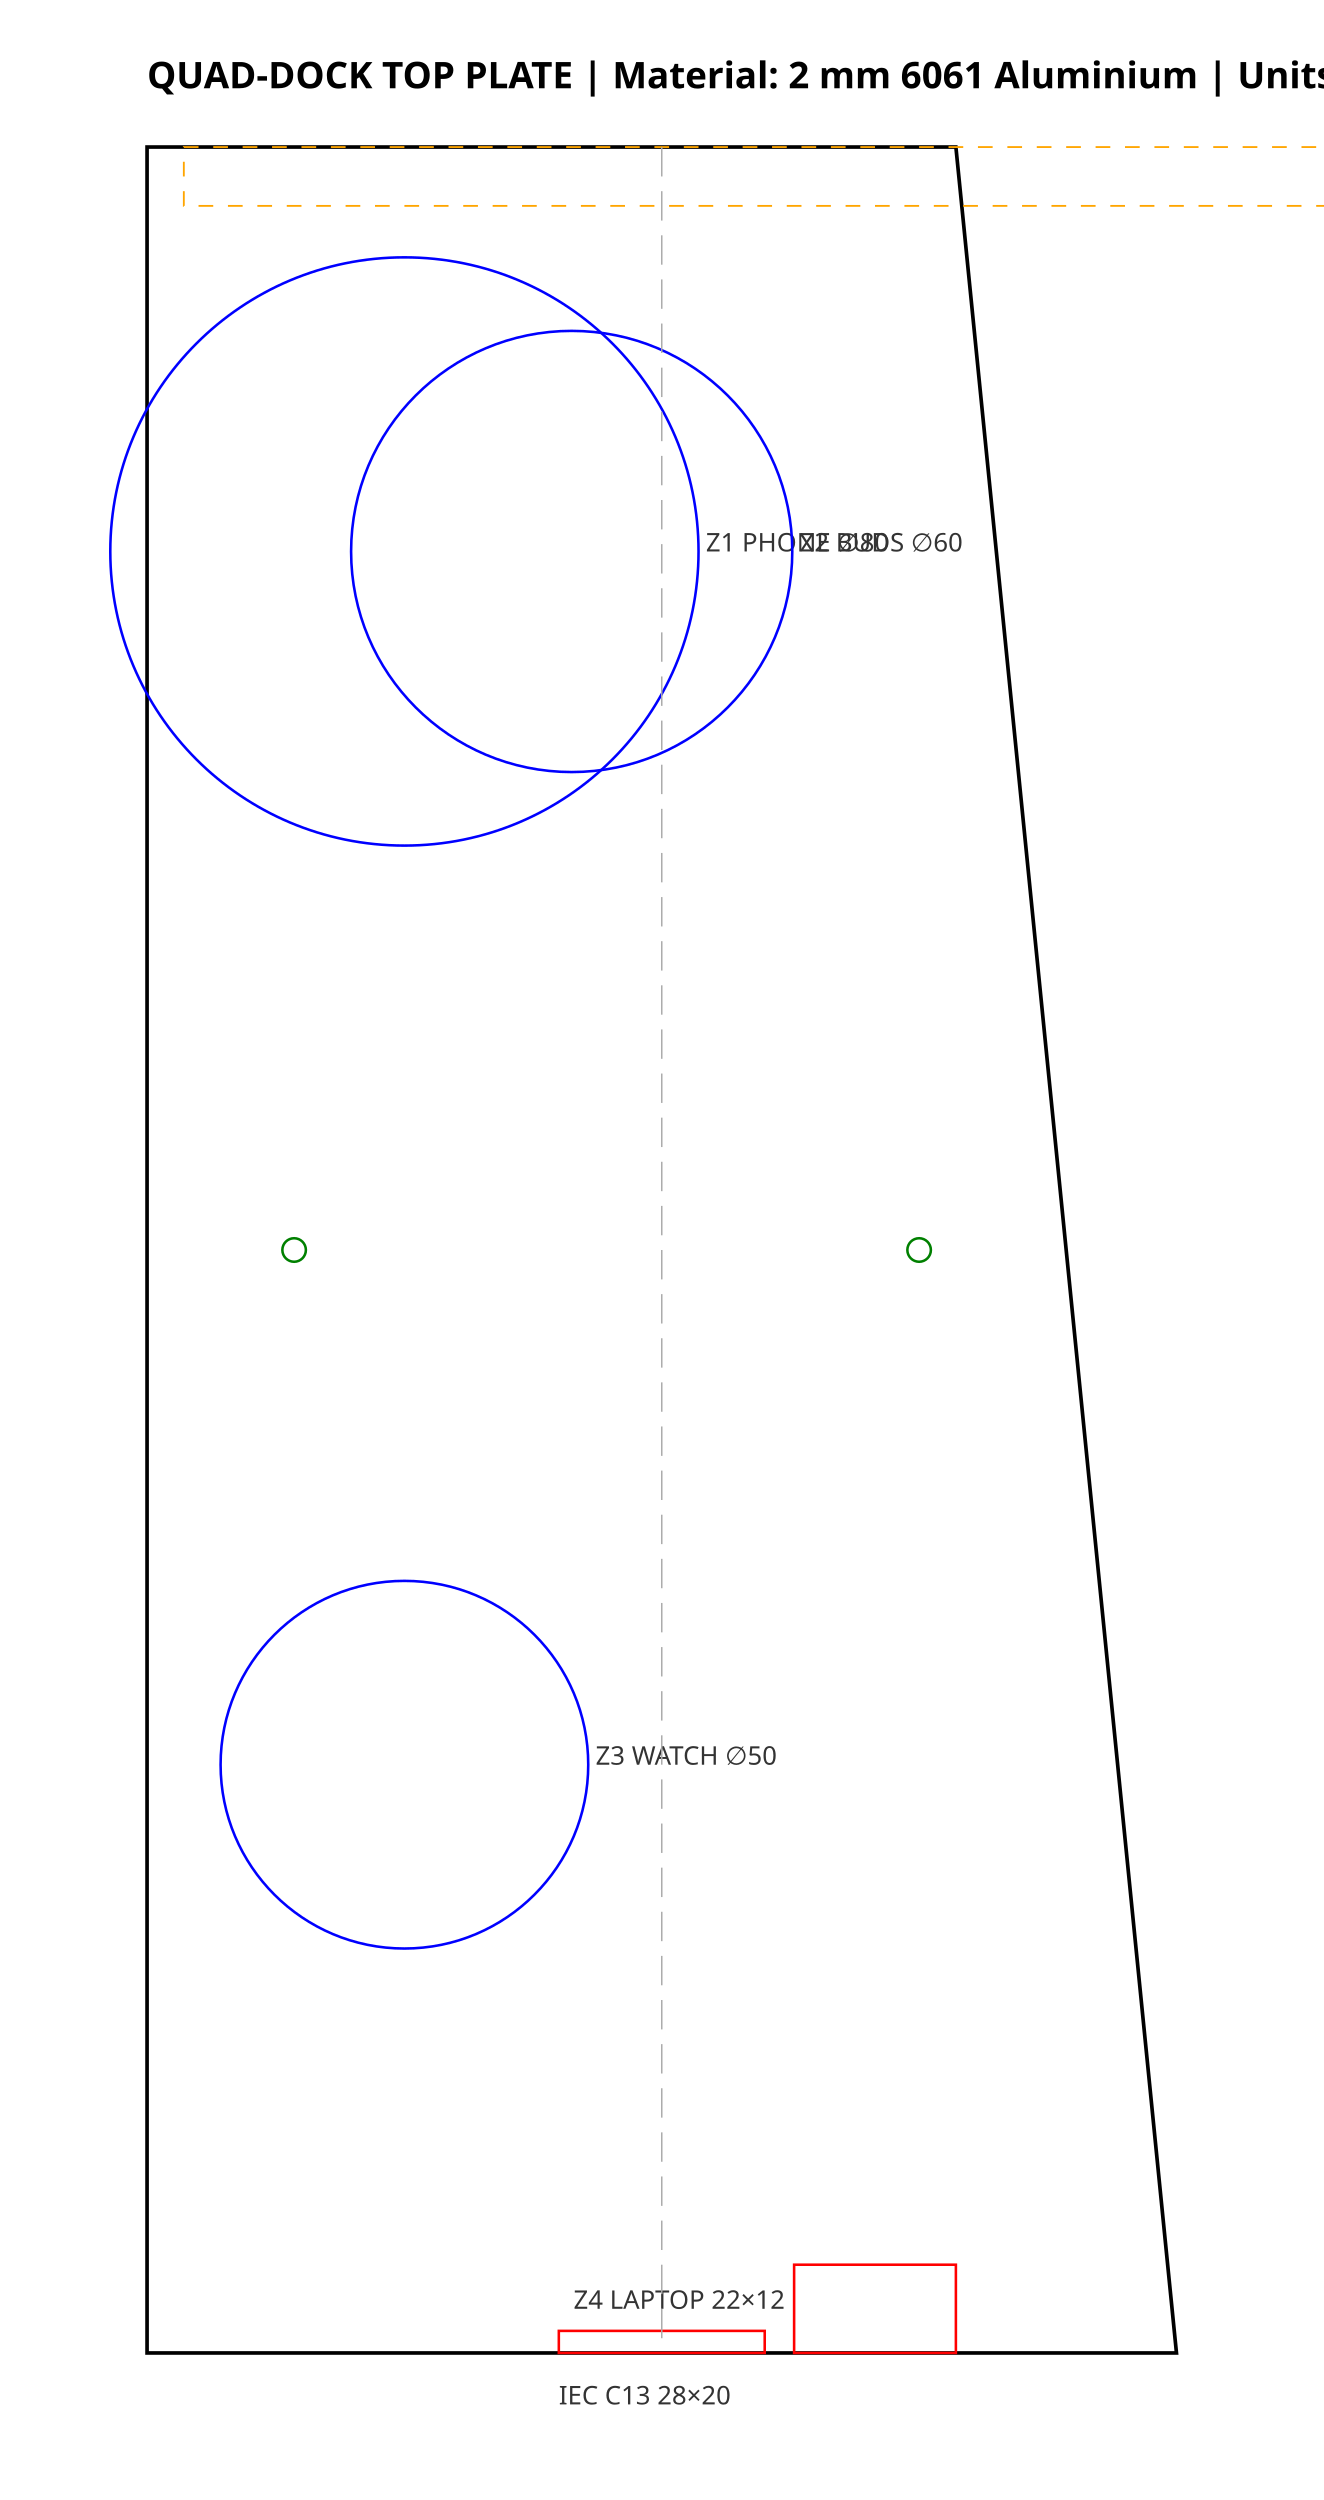
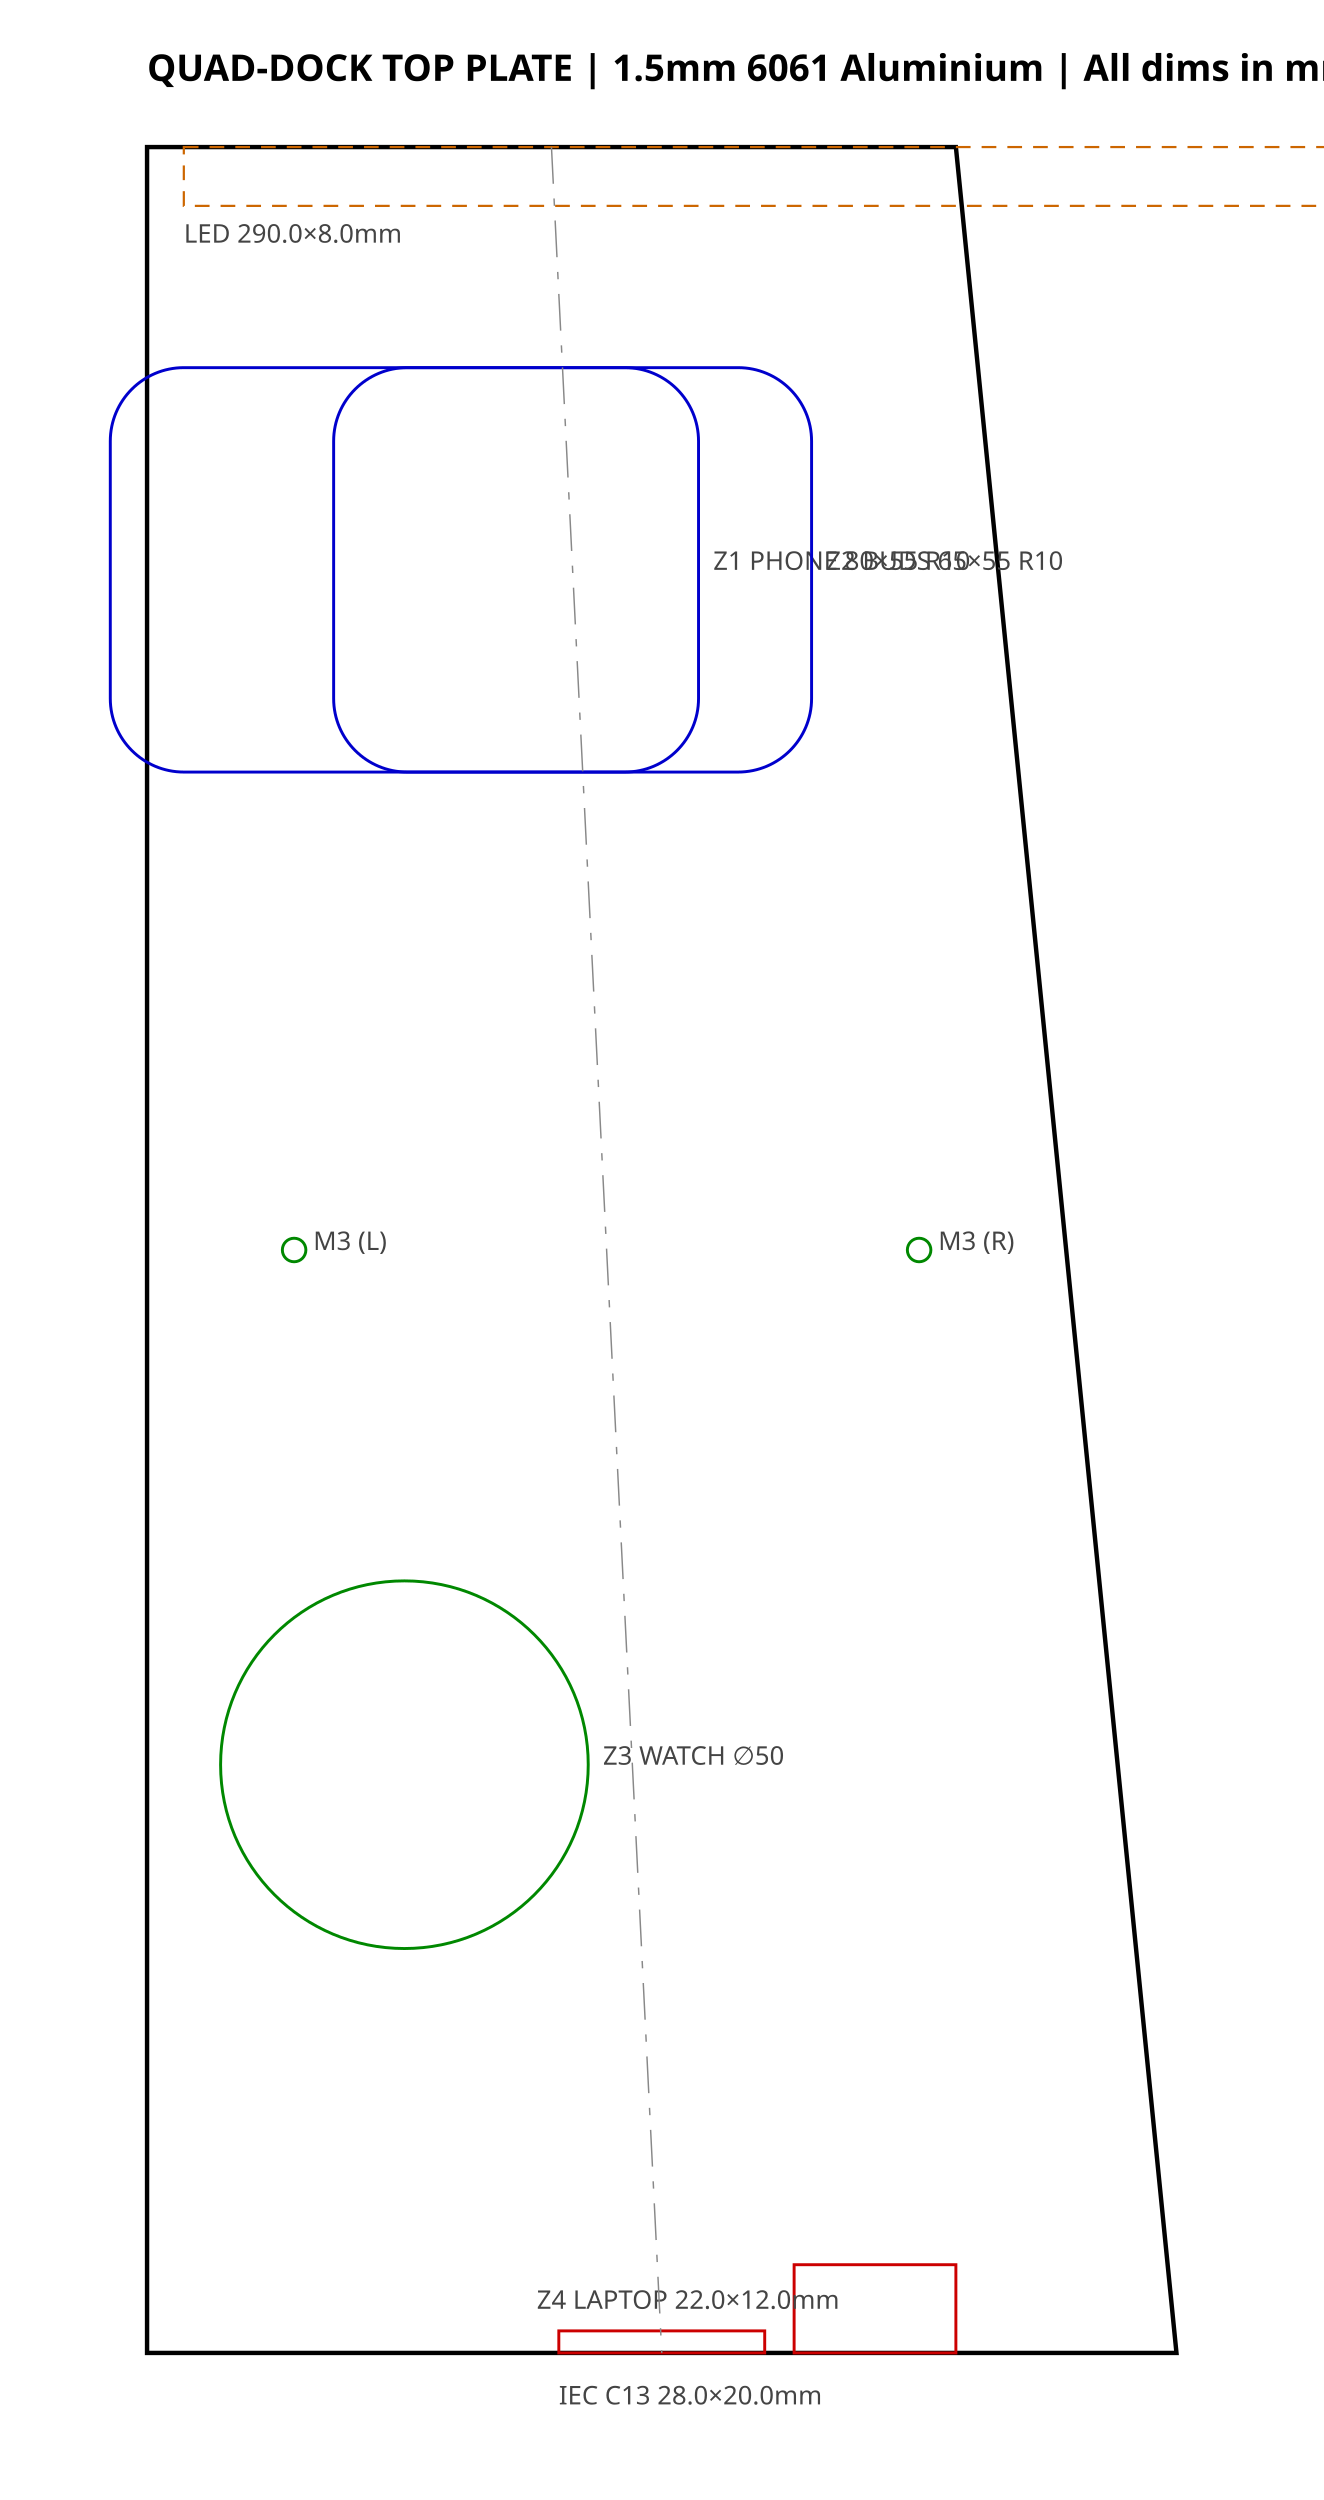
<svg xmlns="http://www.w3.org/2000/svg" viewBox="0 0 180.0 340.0" width="180.0mm" height="340.0mm">
  <defs>
    <style>
-     .outline     { fill:none; stroke:#000000; stroke-width:0.5 }
-     .zone_pocket { fill:none; stroke:#0000ff; stroke-width:0.35 }
-     .cutout      { fill:none; stroke:#ff0000; stroke-width:0.35 }
-     .screw_hole  { fill:none; stroke:#008000; stroke-width:0.35 }
-     .led_channel { fill:none; stroke:#ffa500; stroke-width:0.25; stroke-dasharray:2,2 }
-     .centerline  { fill:none; stroke:#aaaaaa; stroke-width:0.2; stroke-dasharray:4,2 }
-     .label       { font-family:sans-serif; font-size:3.5px; fill:#333333 }
+     .outline     { fill:none; stroke:#000000; stroke-width:0.6 }
+     .pocket      { fill:none; stroke:#0000cc; stroke-width:0.4 }
+     .cutout      { fill:none; stroke:#cc0000; stroke-width:0.4 }
+     .hole        { fill:none; stroke:#008800; stroke-width:0.4 }
+     .dashed      { fill:none; stroke:#cc6600; stroke-width:0.3; stroke-dasharray:2,1.5 }
+     .centerline  { fill:none; stroke:#888888; stroke-width:0.2; stroke-dasharray:5,2,1,2 }
+     .label       { font-family:sans-serif; font-size:3.5px; fill:#444444 }
    .title       { font-family:sans-serif; font-size:5px; font-weight:bold; fill:#000000 }
  </style>
  </defs>
  <polygon points="20.000,20.000 130.000,20.000 160.000,320.000 20.000,320.000" class="outline" />
-   <circle cx="55.000" cy="75.000" r="40.000" class="zone_pocket" />
-   <text x="96.000" y="75.000" class="label">Z1 PHONE ∅80</text>
-   <circle cx="77.750" cy="75.000" r="30.000" class="zone_pocket" />
-   <text x="108.750" y="75.000" class="label">Z2 BUDS ∅60</text>
-   <circle cx="55.000" cy="240.000" r="25.000" class="zone_pocket" />
-   <text x="81.000" y="240.000" class="label">Z3 WATCH ∅50</text>
+   <rect x="15.000" y="50.000" width="80.000" height="55.000" rx="10.000" ry="10.000" class="pocket" />
+   <text x="97.000" y="77.500" class="label">Z1 PHONE 80×55 R10</text>
+   <rect x="45.375" y="50.000" width="65.000" height="55.000" rx="10.000" ry="10.000" class="pocket" />
+   <text x="112.375" y="77.500" class="label">Z2 BUDS 65×55 R10</text>
+   <circle cx="55.000" cy="240.000" r="25.000" class="hole" />
+   <text x="82.000" y="240.000" class="label">Z3 WATCH ∅50</text>
  <rect x="108.000" y="308.000" width="22.000" height="12.000" class="cutout" />
-   <text x="78.000" y="314.000" class="label">Z4 LAPTOP 22×12</text>
+   <text x="73.000" y="314.000" class="label">Z4 LAPTOP 22.0×12.0mm</text>
  <rect x="76.000" y="317.000" width="28.000" height="3.000" class="cutout" />
-   <text x="76.000" y="327.000" class="label">IEC C13 28×20</text>
-   <circle cx="40.000" cy="170.000" r="1.600" class="screw_hole" />
-   <circle cx="125.000" cy="170.000" r="1.600" class="screw_hole" />
-   <rect x="25.000" y="20.000" width="290.000" height="8.000" class="led_channel" />
-   <line x1="90.000" y1="20.000" x2="90.000" y2="320.000" class="centerline" />
-   <text x="20.000" y="12.000" class="title">QUAD-DOCK TOP PLATE  |  Material: 2 mm 6061 Aluminium  |  Units: mm</text>
+   <text x="76.000" y="327.000" class="label">IEC C13 28.0×20.0mm</text>
+   <circle cx="40.000" cy="170.000" r="1.600" class="hole" />
+   <text x="42.600" y="170.000" class="label">M3 (L)</text>
+   <circle cx="125.000" cy="170.000" r="1.600" class="hole" />
+   <text x="127.600" y="170.000" class="label">M3 (R)</text>
+   <rect x="25.000" y="20.000" width="290.000" height="8.000" class="dashed" />
+   <text x="25.000" y="33.000" class="label">LED 290.0×8.0mm</text>
+   <line x1="75.000" y1="20.000" x2="90.000" y2="320.000" class="centerline" />
+   <text x="20.000" y="11.000" class="title">QUAD-DOCK TOP PLATE  |  1.5mm 6061 Aluminium  |  All dims in mm</text>
</svg>
